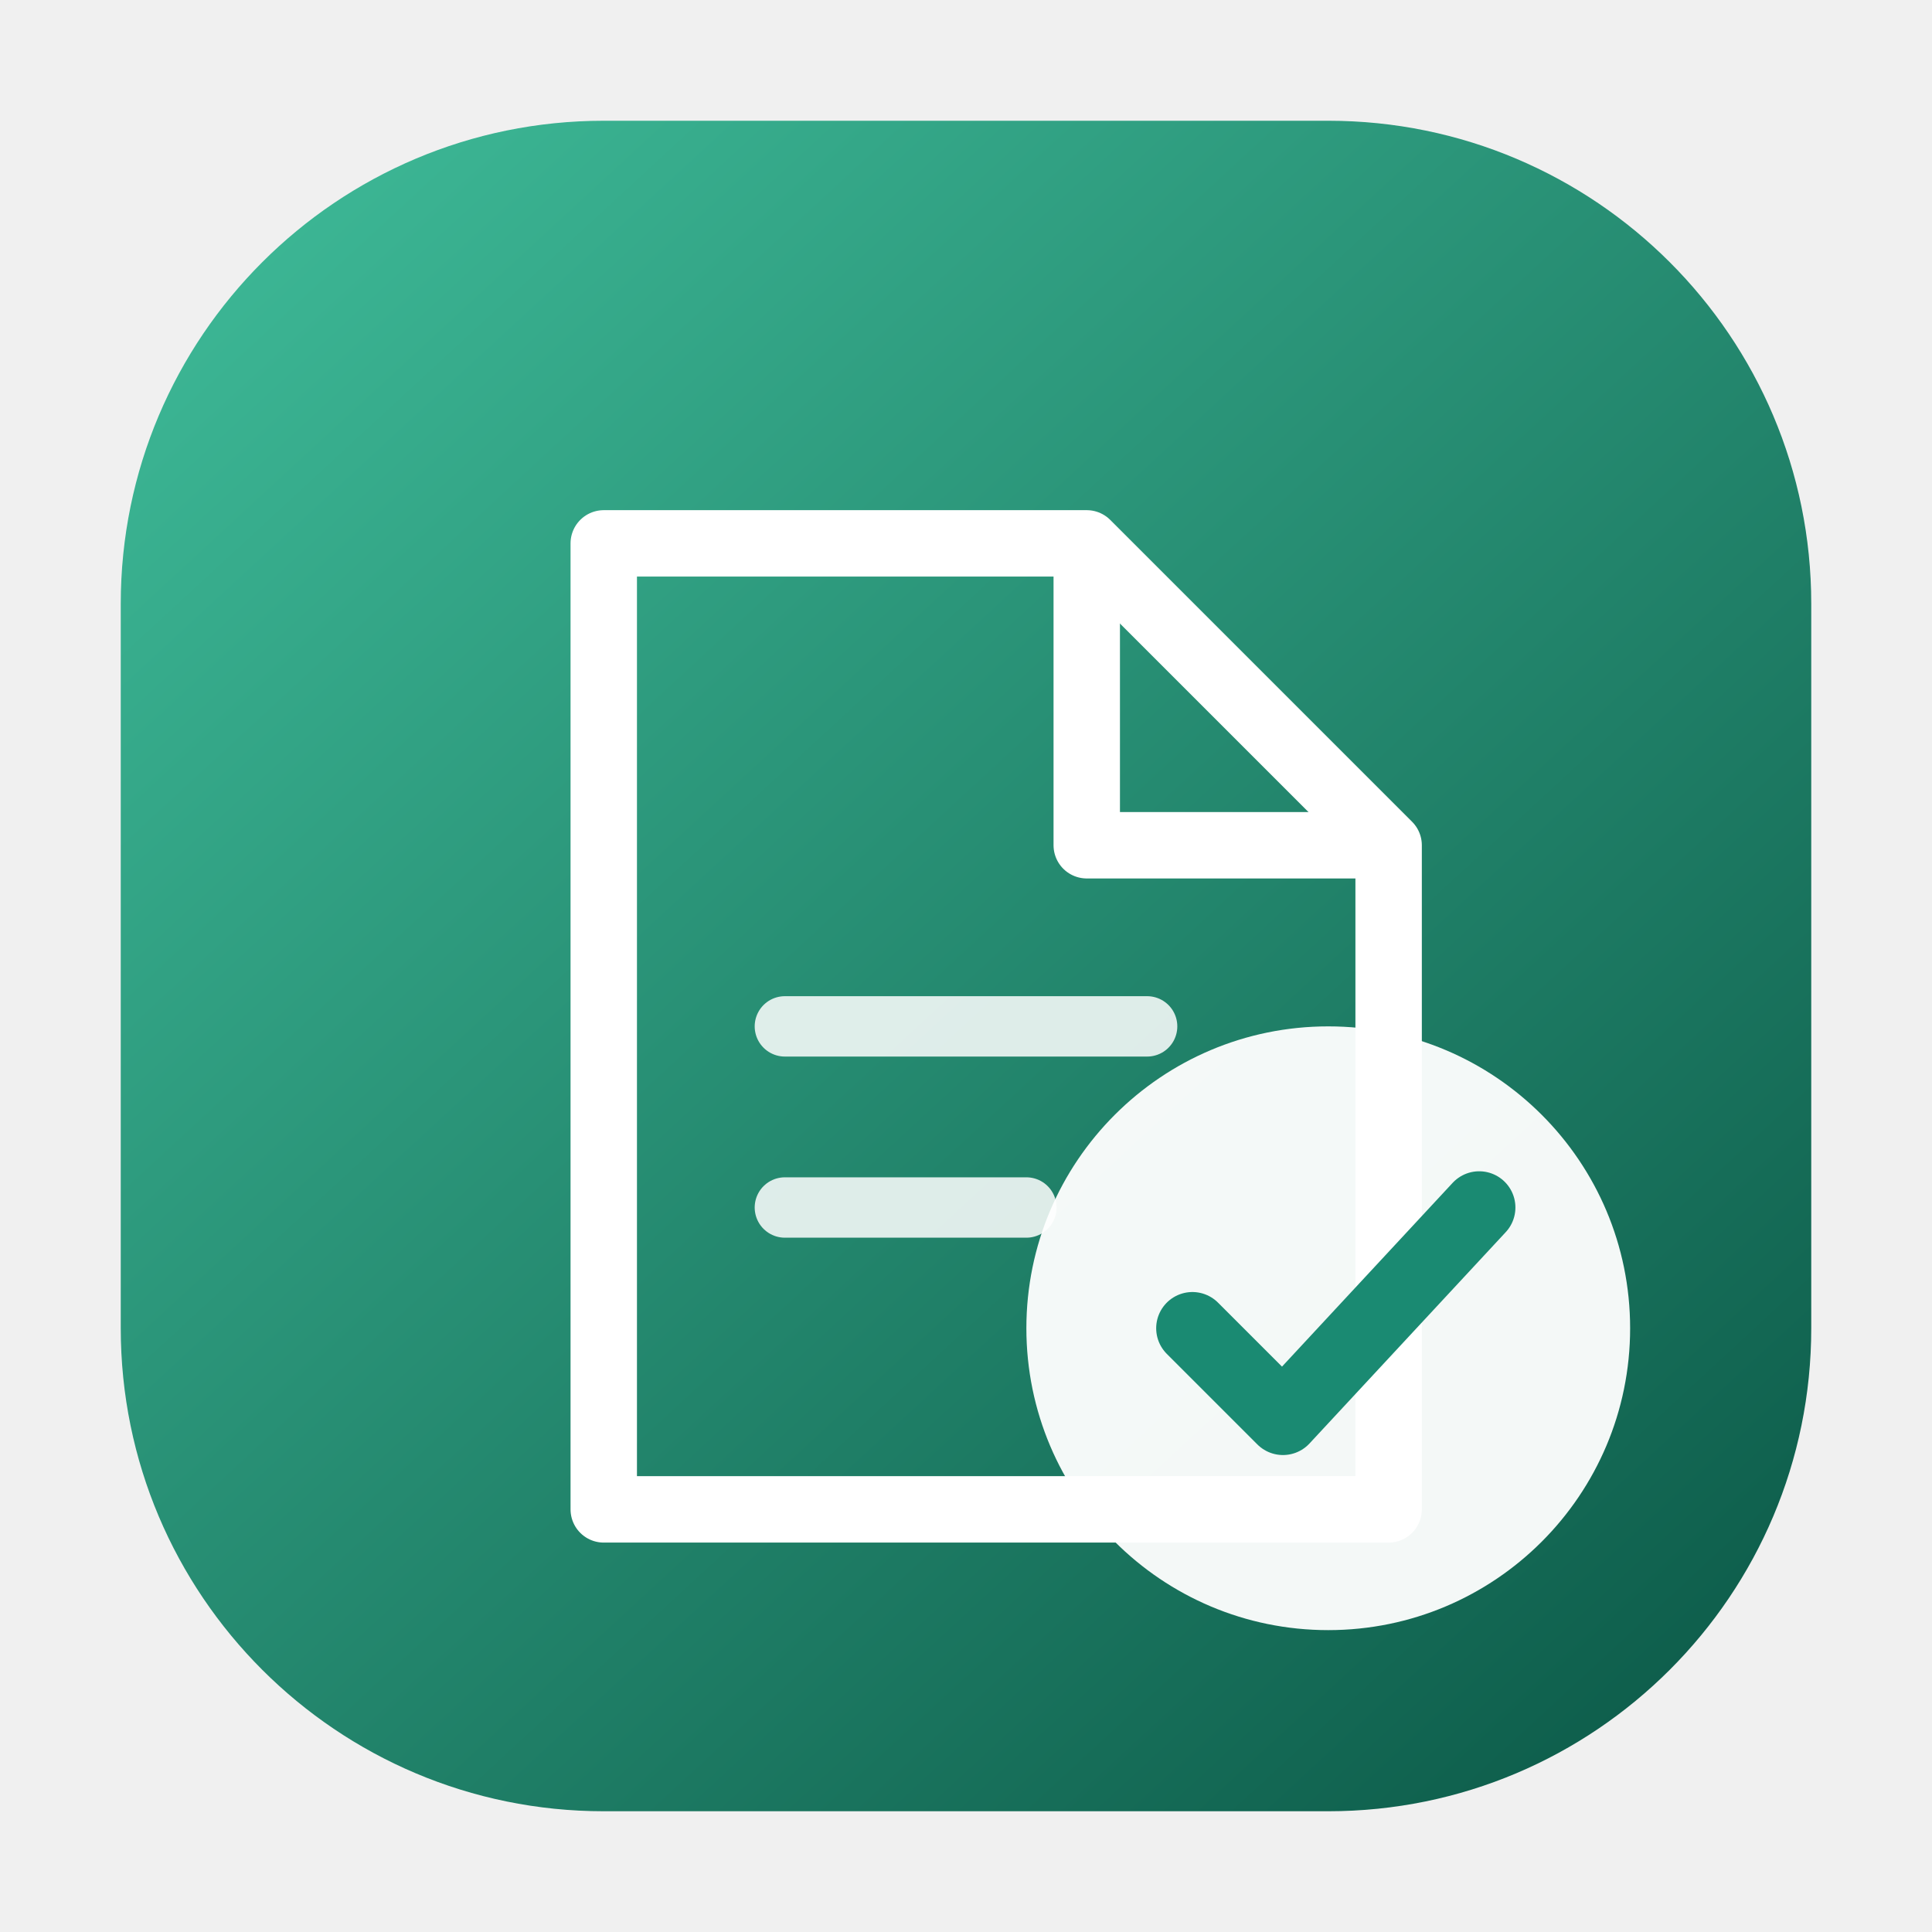
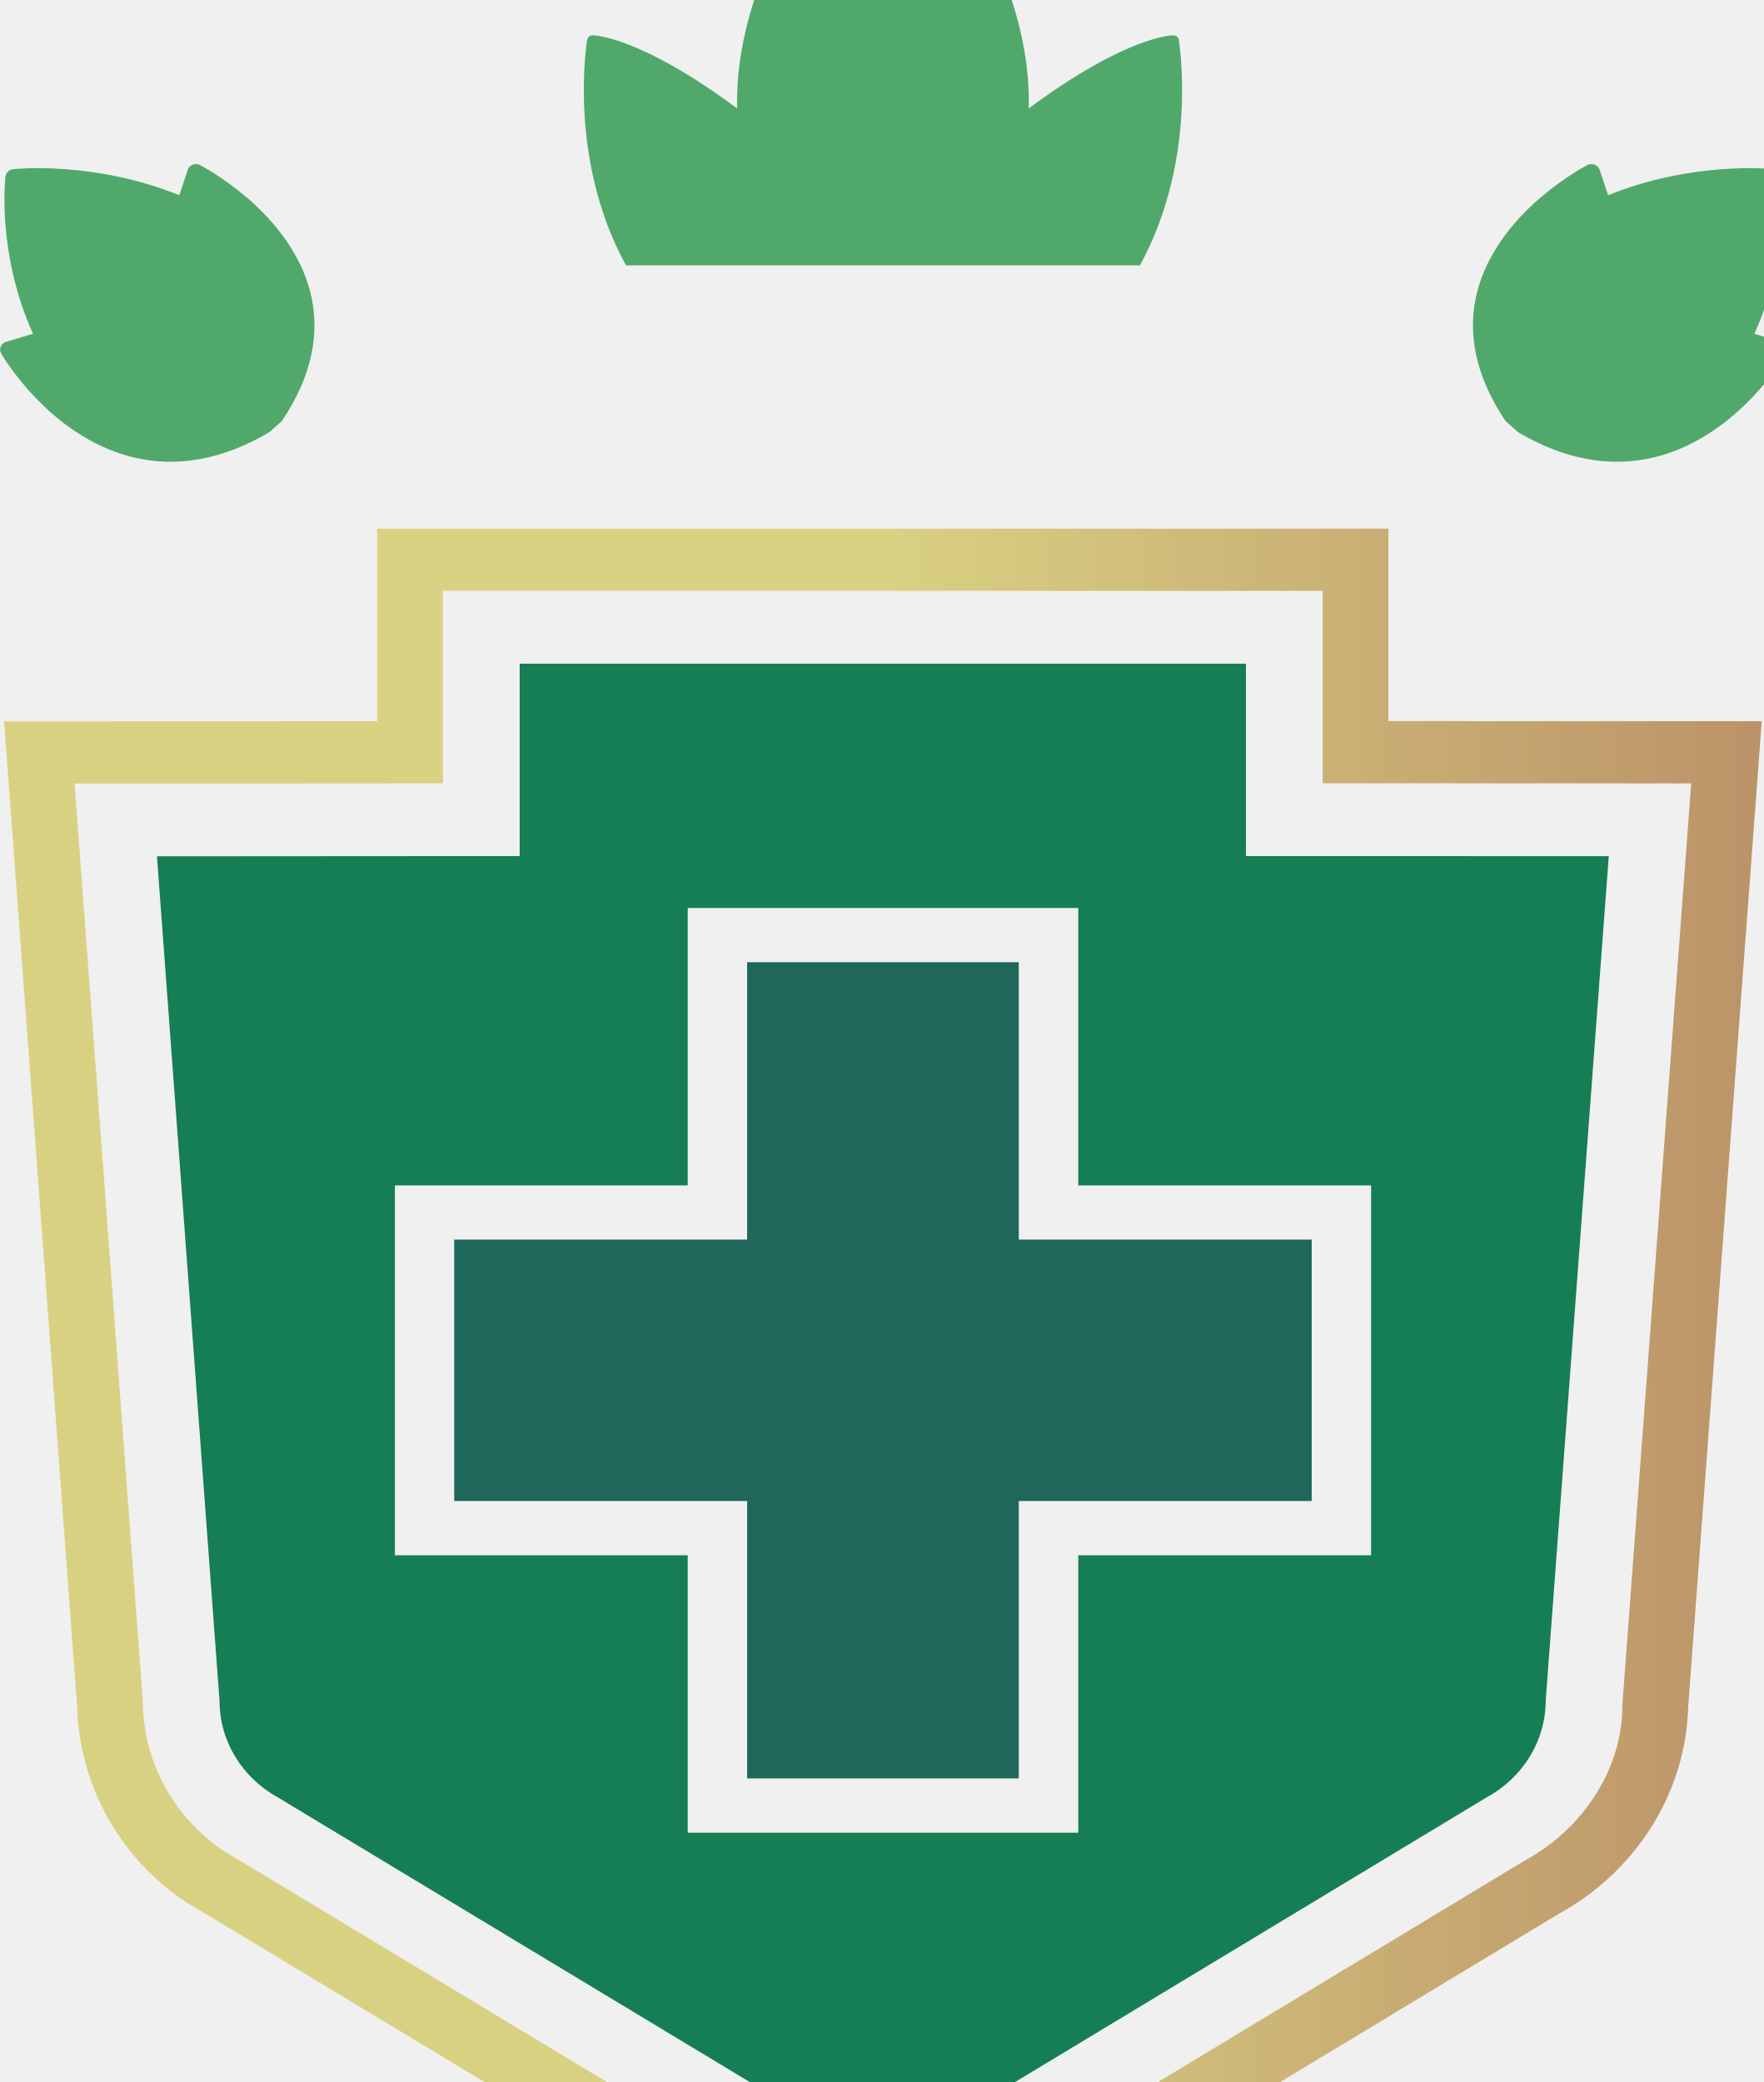
- <svg xmlns="http://www.w3.org/2000/svg" viewBox="0 0 64 64" fill="none" role="img" aria-label="Protocol">
+ <svg xmlns="http://www.w3.org/2000/svg" viewBox="0 0 288 340" fill="none" role="img" aria-label="Protocol">
  <defs>
-     <linearGradient id="protocol-grad" x1="8" y1="6" x2="56" y2="58" gradientUnits="userSpaceOnUse">
-       <stop stop-color="#3db896" />
-       <stop offset="1" stop-color="#0d5c4a" />
+     <linearGradient id="kr_gold" gradientUnits="userSpaceOnUse" x1="0.68" y1="232.77" x2="287.69" y2="232.77">
+       <stop offset="0" stop-color="#D5CB6F" />
+       <stop offset="0.502" stop-color="#D5CB6F" />
+       <stop offset="1" stop-color="#B28250" />
    </linearGradient>
  </defs>
-   <rect x="4" y="4" width="56" height="56" rx="16" fill="url(#protocol-grad)" />
-   <path d="M20 18h16l10 10v22H20V18z" stroke="#fff" stroke-width="2.2" stroke-linejoin="round" />
-   <path d="M36 18v10h10" stroke="#fff" stroke-width="2.2" stroke-linejoin="round" />
-   <path d="M26 34h12M26 40h8" stroke="#fff" stroke-width="2" stroke-linecap="round" opacity="0.85" />
-   <circle cx="44" cy="44" r="10" fill="#fff" fill-opacity="0.95" />
-   <path d="M39.5 44l3 3 6.5-7" stroke="#1a8a72" stroke-width="2.4" stroke-linecap="round" stroke-linejoin="round" />
+   <g id="kravira-petals" transform="translate(0 -35)">
+     <path fill="#50A96B" fill-rule="nonzero" d="M186.14 78.34c9.61,-17.53 6.38,-36.65 6.34,-36.88 -0.07,-0.4 -0.44,-0.69 -0.87,-0.69 -0.32,0 -7.72,0.14 -23.63,11.94 0.74,-25.04 -21.01,-50.03 -23,-52.26 -0.09,-0.17 -0.25,-0.31 -0.45,-0.39 -0.17,-0.07 -0.35,-0.08 -0.52,-0.04 -0.05,0.01 -0.1,0.02 -0.14,0.04 -0.18,0.06 -0.34,0.18 -0.44,0.34 -1.67,1.86 -23.79,27.06 -23.05,52.31 -15.91,-11.8 -23.31,-11.94 -23.63,-11.94 -0.43,0 -0.79,0.29 -0.86,0.69 -0.04,0.22 -3.28,19.35 6.33,36.88l83.91 0z" />
+     <path fill="#50A96B" fill-rule="nonzero" d="M40.3 67.27c-3.97,-3.41 -7.48,-5.23 -7.63,-5.31 -0.37,-0.19 -0.81,-0.21 -1.2,-0.07 -0.39,0.15 -0.69,0.45 -0.81,0.83l-1.38 4.16c-13.85,-5.6 -26.59,-4.31 -27.14,-4.25 -0.65,0.07 -1.16,0.56 -1.24,1.17 -0.06,0.52 -1.42,12.59 4.49,25.71l-4.39 1.31c-0.4,0.12 -0.72,0.4 -0.88,0.77 -0.16,0.37 -0.13,0.79 0.07,1.14 0.08,0.14 2,3.47 5.61,7.23 4.8,5.01 10.33,8.38 15.99,9.73 7.2,1.72 14.66,0.34 22.2,-4.12l2.05 -1.83c4.86,-7.24 6.4,-14.42 4.55,-21.33 -1.43,-5.36 -4.98,-10.6 -10.27,-15.15z" />
+     <path fill="#50A96B" fill-rule="nonzero" d="M251.56 67.27c3.97,-3.41 7.48,-5.23 7.63,-5.31 0.37,-0.19 0.81,-0.21 1.2,-0.07 0.39,0.15 0.69,0.45 0.82,0.83l1.38 4.16c13.85,-5.6 26.59,-4.31 27.14,-4.25 0.65,0.07 1.17,0.56 1.24,1.17 0.06,0.52 1.42,12.59 -4.49,25.71l4.39 1.31c0.4,0.12 0.72,0.4 0.88,0.77 0.16,0.37 0.13,0.79 -0.07,1.14 -0.08,0.14 -2,3.47 -5.61,7.23 -4.8,5.01 -10.33,8.38 -15.99,9.73 -7.19,1.72 -14.66,0.34 -22.2,-4.12l-2.05 -1.83c-4.86,-7.24 -6.4,-14.42 -4.55,-21.33 1.43,-5.36 4.98,-10.6 10.27,-15.15z" />
+   </g>
+   <path fill="#167E54" d="M223.89 253.98l-47.82 0 0 45.31 -63.77 0 0 -45.31 -47.82 0 0 -60.4 47.82 0 0 -45.3 63.77 0 0 45.3 47.82 0 0 60.4zm-20.44 -114.18l0 -31.42 -118.59 0 0 31.42 -59.23 0.04 10.22 137.95c-0,6.52 3.67,12.54 9.63,15.8l98.62 59.49 98.67 -59.57c5.95,-3.25 9.63,-9.27 9.63,-15.79l10.3 -137.9 -59.27 -0.02z" />
+   <polygon fill="#1F675B" points="166.36,202.43 166.36,157.13 122,157.13 122,202.43 74.17,202.43 74.17,245.12 122,245.12 122,290.42 166.36,290.42 166.36,245.12 214.19,245.12 214.19,202.43" />
+   <path fill="url(#kr_gold)" opacity="0.85" d="M264.92 278.56c0.03,9.9 -6.07,19.89 -15.87,25.24l-104.94 63.36 -105.35 -63.56c-9.35,-5.1 -15.45,-15.1 -15.44,-25.83l-11.14 -149.81 60.14 -0.04 0 -31.43 143.66 0 0 31.42 60.18 0.02 -11.25 150.61zm-38.2 -160.8l0 -31.43 -165.13 0 0 31.44 -60.92 0.04 11.93 160.9c0.33,13.99 8.39,26.94 20.39,33.47l111.12 67.04 110.3 -66.61c12.83,-7.01 20.91,-19.96 21.26,-33.95l12.01 -160.89 -60.96 -0.01z" />
</svg>
